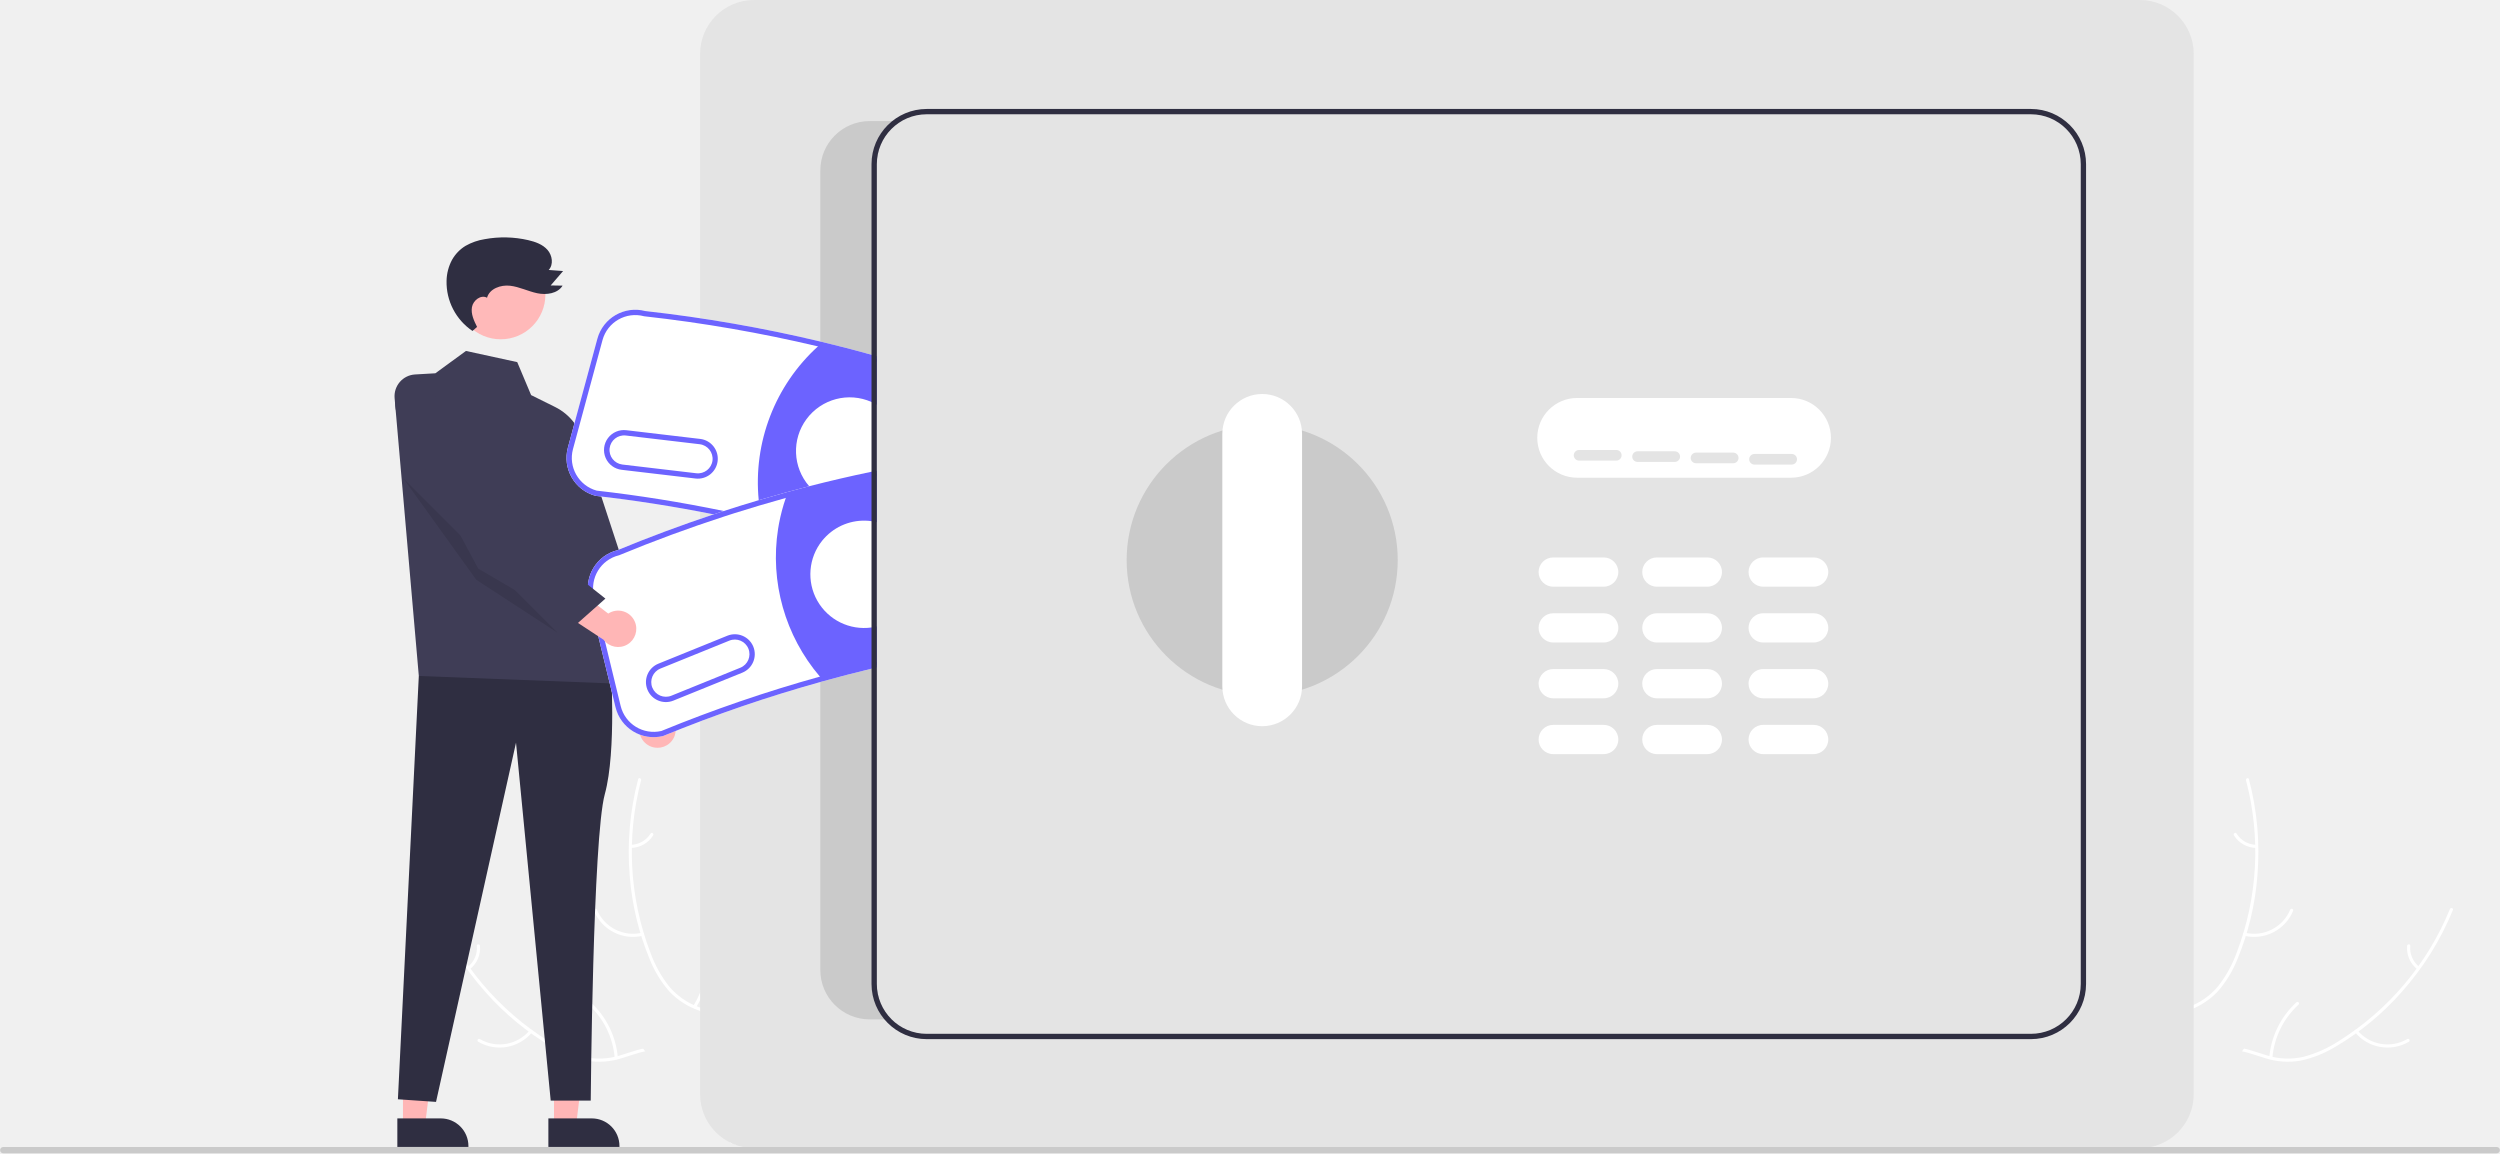
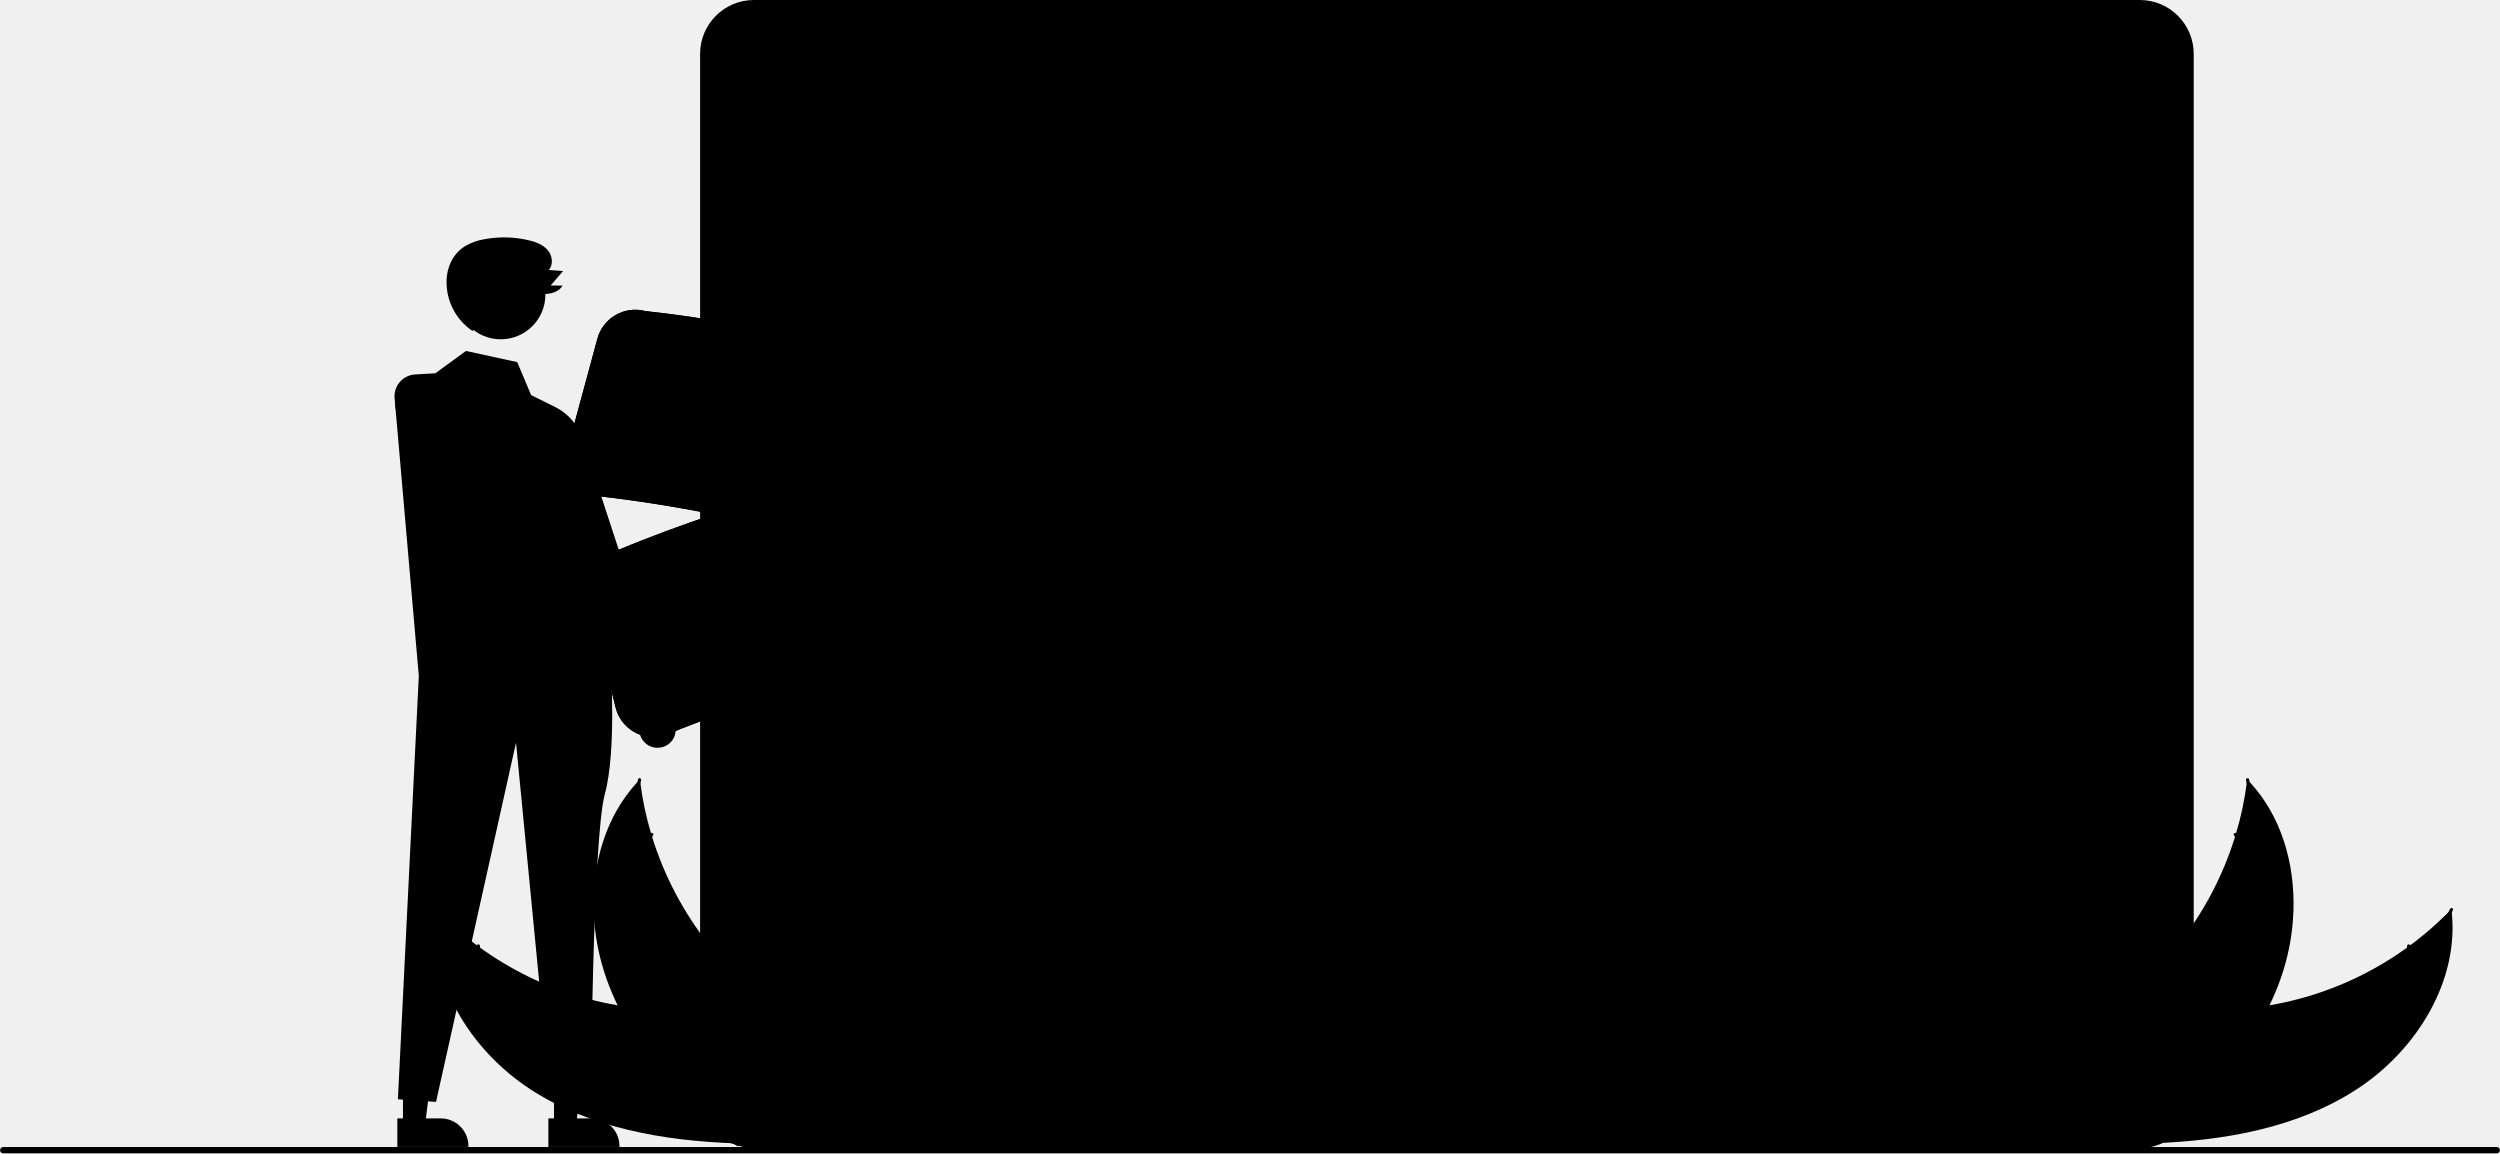
<svg xmlns="http://www.w3.org/2000/svg" width="940.675" height="433.962" viewBox="0 0 940.675 433.962" role="img" artist="Katerina Limpitsouni" source="https://undraw.co/">
-   <path d="M329.153,642.833c-22.523-14.678-38.899-41.062-35.548-67.736a123.863,123.863,0,0,0,76.435,37.278c11.219,1.123,23.814,1.203,31.781,9.181,4.957,4.964,7.064,12.219,7.172,19.234.108,7.015-1.577,13.919-3.252,20.732l.412,1.702C379.287,662.231,351.676,657.511,329.153,642.833Z" transform="translate(-129.6623 -233.0189)" fill="#f0f0f0" />
-   <path d="M294.169,575.092a105.87,105.87,0,0,0,42.013,49.777,45.591,45.591,0,0,0,13.057,5.792,26.149,26.149,0,0,0,13.752-.528c4.18-1.223,8.313-2.957,12.718-3.142a16.011,16.011,0,0,1,12.09,5.027c3.962,3.993,6.252,9.171,8.316,14.312,2.292,5.709,4.582,11.675,9.25,15.903.566.512-.262,1.36-.827.848-8.121-7.357-9.015-19.159-15.398-27.694-2.979-3.982-7.175-7.091-12.306-7.223-4.487-.115-8.751,1.67-12.972,2.945a27.903,27.903,0,0,1-13.427,1.017,42.148,42.148,0,0,1-13.232-5.269,102.713,102.713,0,0,1-24.765-20.427A107.747,107.747,0,0,1,293.027,575.407c-.288-.704.857-1.014,1.142-.315Z" transform="translate(-129.6623 -233.0189)" fill="#fff" />
-   <path d="M329.878,621.438a15.884,15.884,0,0,1-20.255,3.572c-.657-.387-.085-1.426.572-1.038a14.708,14.708,0,0,0,18.835-3.361c.484-.589,1.329.241.848.827Z" transform="translate(-129.6623 -233.0189)" fill="#fff" />
-   <path d="M360.954,631.032a30.615,30.615,0,0,0-9.853-20.018c-.564-.514.264-1.362.827-.848a31.844,31.844,0,0,1,10.211,20.851c.062.761-1.123.772-1.185.015Z" transform="translate(-129.6623 -233.0189)" fill="#fff" />
-   <path d="M305.737,596.777a8.991,8.991,0,0,0,3.347-7.848c-.072-.76,1.113-.77,1.185-.015a10.075,10.075,0,0,1-3.683,8.69.612.612,0,0,1-.838.011.595.595,0,0,1-.011-.838Z" transform="translate(-129.6623 -233.0189)" fill="#fff" />
-   <path d="M370.433,526.285c.058.473.117.947.184,1.425a118.406,118.406,0,0,0,3.986,18.789c.134.477.278.959.425,1.432a124.827,124.827,0,0,0,21.468,40.635,121.223,121.223,0,0,0,12.53,13.5c6.233,5.766,13.45,11.523,17.3,18.798a20.798,20.798,0,0,1,1.087,2.333l-19.216,39.393c-.089.068-.168.14-.257.208l-.695,1.608c-.248-.199-.501-.411-.748-.61-.144-.115-.284-.239-.428-.353-.095-.079-.189-.159-.279-.225-.032-.026-.063-.053-.086-.075-.09-.066-.167-.137-.248-.199q-2.124-1.77-4.23-3.576c-.009-.004-.009-.004-.014-.018-10.676-9.203-20.678-19.377-28.817-30.746-.245-.342-.499-.688-.735-1.048a115.673,115.673,0,0,1-9.609-16.248,102.262,102.262,0,0,1-4.016-9.536,85.037,85.037,0,0,1-4.997-26.114c-.568-17.768,4.553-35.519,16.475-48.396C369.818,526.931,370.119,526.61,370.433,526.285Z" transform="translate(-129.6623 -233.0189)" fill="#f0f0f0" />
-   <path d="M370.89,526.618a105.87,105.87,0,0,0,3.576,65.039,45.591,45.591,0,0,0,6.938,12.486,26.149,26.149,0,0,0,11.298,7.858c4.073,1.54,8.418,2.644,12.046,5.148a16.011,16.011,0,0,1,6.627,11.293c.759,5.573-.529,11.087-1.977,16.435-1.607,5.938-3.371,12.08-2.189,18.267.143.75-1.028.928-1.171.179-2.055-10.763,4.337-20.725,4.379-31.383.019-4.973-1.46-9.982-5.477-13.176-3.513-2.793-7.993-3.935-12.13-5.459a27.903,27.903,0,0,1-11.333-7.272A42.148,42.148,0,0,1,374.083,593.86a102.712,102.712,0,0,1-7.475-31.22,107.747,107.747,0,0,1,3.18-36.459c.194-.735,1.295-.294,1.102.436Z" transform="translate(-129.6623 -233.0189)" fill="#fff" />
-   <path d="M371.497,585.122a15.884,15.884,0,0,1-18.323-9.343c-.291-.705.79-1.19,1.082-.484a14.708,14.708,0,0,0,17.062,8.656c.741-.179.916.993.179,1.171Z" transform="translate(-129.6623 -233.0189)" fill="#fff" />
-   <path d="M390.534,611.492a30.615,30.615,0,0,0,4.185-21.915c-.14-.75,1.031-.928,1.171-.179a31.844,31.844,0,0,1-4.401,22.796c-.409.645-1.361-.059-.955-.701Z" transform="translate(-129.6623 -233.0189)" fill="#fff" />
-   <path d="M367.07,550.896a8.991,8.991,0,0,0,7.397-4.251c.4-.65,1.353.055.955.701a10.075,10.075,0,0,1-8.173,4.721.612.612,0,0,1-.675-.496.595.595,0,0,1,.496-.675Z" transform="translate(-129.6623 -233.0189)" fill="#fff" />
-   <path d="M1016.501,642.833c22.523-14.678,38.899-41.062,35.548-67.736a123.863,123.863,0,0,1-76.435,37.278c-11.219,1.123-23.814,1.203-31.781,9.181-4.957,4.964-7.064,12.219-7.172,19.234-.108,7.015,1.577,13.919,3.252,20.732l-.412,1.702C966.366,662.231,993.978,657.511,1016.501,642.833Z" transform="translate(-129.6623 -233.0189)" fill="#f0f0f0" />
-   <path d="M1051.484,575.092a105.87,105.87,0,0,1-42.013,49.777,45.591,45.591,0,0,1-13.057,5.792,26.149,26.149,0,0,1-13.752-.528c-4.18-1.223-8.313-2.957-12.718-3.142a16.011,16.011,0,0,0-12.09,5.027c-3.962,3.993-6.252,9.171-8.316,14.312-2.292,5.709-4.582,11.675-9.25,15.903-.566.512.262,1.36.827.848,8.121-7.357,9.015-19.159,15.398-27.694,2.979-3.982,7.175-7.091,12.306-7.223,4.487-.115,8.751,1.67,12.972,2.945a27.902,27.902,0,0,0,13.427,1.017,42.148,42.148,0,0,0,13.232-5.269,102.713,102.713,0,0,0,24.765-20.427,107.747,107.747,0,0,0,19.411-31.025c.288-.704-.857-1.014-1.142-.315Z" transform="translate(-129.6623 -233.0189)" fill="#fff" />
-   <path d="M1015.776,621.438a15.884,15.884,0,0,0,20.255,3.572c.657-.387.085-1.426-.572-1.038a14.708,14.708,0,0,1-18.835-3.361c-.484-.589-1.329.241-.848.827Z" transform="translate(-129.6623 -233.0189)" fill="#fff" />
-   <path d="M984.699,631.032a30.615,30.615,0,0,1,9.853-20.018c.564-.514-.264-1.362-.827-.848a31.844,31.844,0,0,0-10.211,20.851c-.062.761,1.123.772,1.185.015Z" transform="translate(-129.6623 -233.0189)" fill="#fff" />
-   <path d="M1039.917,596.777a8.991,8.991,0,0,1-3.347-7.848c.072-.76-1.113-.77-1.185-.015a10.075,10.075,0,0,0,3.683,8.69.612.612,0,0,0,.838.011.595.595,0,0,0,.011-.838Z" transform="translate(-129.6623 -233.0189)" fill="#fff" />
-   <path d="M975.221,526.285c-.058.473-.117.947-.184,1.425a118.407,118.407,0,0,1-3.986,18.789c-.134.477-.278.959-.425,1.432a124.827,124.827,0,0,1-21.468,40.635,121.225,121.225,0,0,1-12.53,13.5c-6.233,5.766-13.45,11.523-17.3,18.798a20.796,20.796,0,0,0-1.087,2.333L937.456,662.59c.089.068.168.14.257.208l.695,1.608c.248-.199.501-.411.748-.61.144-.115.284-.239.428-.353.095-.079.189-.159.28-.225.032-.026.063-.053.086-.075.09-.066.167-.137.248-.199q2.124-1.77,4.23-3.576c.009-.004.009-.004.014-.018,10.676-9.203,20.678-19.377,28.817-30.746.245-.342.499-.688.735-1.048a115.673,115.673,0,0,0,9.609-16.248,102.26,102.26,0,0,0,4.016-9.536,85.036,85.036,0,0,0,4.997-26.114c.568-17.768-4.553-35.519-16.475-48.396C975.836,526.931,975.535,526.61,975.221,526.285Z" transform="translate(-129.6623 -233.0189)" fill="#f0f0f0" />
-   <path d="M974.764,526.618a105.87,105.87,0,0,1-3.576,65.039,45.591,45.591,0,0,1-6.938,12.486,26.149,26.149,0,0,1-11.298,7.858c-4.073,1.54-8.418,2.644-12.046,5.148a16.011,16.011,0,0,0-6.627,11.293c-.759,5.573.529,11.087,1.977,16.435,1.607,5.938,3.371,12.08,2.189,18.267-.143.75,1.028.928,1.171.179,2.055-10.763-4.337-20.725-4.379-31.383-.019-4.973,1.46-9.982,5.477-13.176,3.513-2.793,7.993-3.935,12.13-5.459a27.902,27.902,0,0,0,11.333-7.272A42.148,42.148,0,0,0,971.571,593.86a102.712,102.712,0,0,0,7.475-31.22,107.747,107.747,0,0,0-3.18-36.459c-.194-.735-1.295-.294-1.102.436Z" transform="translate(-129.6623 -233.0189)" fill="#fff" />
-   <path d="M974.157,585.122A15.884,15.884,0,0,0,992.48,575.779c.291-.705-.79-1.19-1.082-.484a14.708,14.708,0,0,1-17.062,8.656c-.741-.179-.916.993-.179,1.171Z" transform="translate(-129.6623 -233.0189)" fill="#fff" />
-   <path d="M955.12,611.492a30.615,30.615,0,0,1-4.185-21.915c.14-.75-1.031-.928-1.171-.179a31.844,31.844,0,0,0,4.401,22.796c.409.645,1.361-.059.955-.701Z" transform="translate(-129.6623 -233.0189)" fill="#fff" />
-   <path d="M978.584,550.896a8.991,8.991,0,0,1-7.397-4.251c-.4-.65-1.353.055-.955.701a10.075,10.075,0,0,0,8.173,4.721.612.612,0,0,0,.675-.496.595.595,0,0,0-.496-.675Z" transform="translate(-129.6623 -233.0189)" fill="#fff" />
-   <path d="M373.514,513.394a6.803,6.803,0,0,1-1.614-10.306l-11.981-20.999,12.537.81,9.455,19.817A6.84,6.84,0,0,1,373.514,513.394Z" transform="translate(-129.6623 -233.0189)" fill="#ffb6b6" />
-   <polygon points="151.623 423.528 159.918 423.528 163.864 391.535 151.622 391.536 151.623 423.528" fill="#ffb6b6" />
-   <path d="M279.17,653.839l16.335-.001h.001A10.41,10.41,0,0,1,305.915,664.248v.338l-26.745.001Z" transform="translate(-129.6623 -233.0189)" fill="#2f2e41" />
-   <polygon points="208.454 423.528 216.748 423.528 220.694 391.535 208.452 391.536 208.454 423.528" fill="#ffb6b6" />
-   <path d="M336,653.839l16.335-.001h.001a10.41,10.41,0,0,1,10.41,10.41v.338l-26.745.001Z" transform="translate(-129.6623 -233.0189)" fill="#2f2e41" />
-   <path d="M359.444,482.991s2.281,32.489-2.212,48.851-5.296,115.312-5.296,115.312H336.876l-13.054-134.691L293.727,647.629l-14.346-.986,7.867-159.275Z" transform="translate(-129.6623 -233.0189)" fill="#2f2e41" />
-   <path d="M293.473,373.473l11.514-8.402,19.293,4.201,5.223,12.409,8.999,4.462a20.399,20.399,0,0,1,11.127,15.352l12.856,88.78-75.236-2.908-9.108-104.556a8.197,8.197,0,0,1,7.69-8.894Z" transform="translate(-129.6623 -233.0189)" fill="#3f3d56" />
-   <polygon points="213.6 160.059 220.549 169.426 250.815 261.738 236.628 267.418 213.911 224.403 213.6 160.059" fill="#3f3d56" />
-   <circle cx="188.411" cy="110.861" r="16.804" fill="#ffb9b9" />
+   <path d="M329.153,642.833c-22.523-14.678-38.899-41.062-35.548-67.736a123.863,123.863,0,0,0,76.435,37.278c11.219,1.123,23.814,1.203,31.781,9.181,4.957,4.964,7.064,12.219,7.172,19.234.108,7.015-1.577,13.919-3.252,20.732l.412,1.702C379.287,662.231,351.676,657.511,329.153,642.833Z" transform="translate(-129.6623 -233.0189)" fill="currentColor" />
+   <path d="M294.169,575.092a105.87,105.87,0,0,0,42.013,49.777,45.591,45.591,0,0,0,13.057,5.792,26.149,26.149,0,0,0,13.752-.528c4.18-1.223,8.313-2.957,12.718-3.142a16.011,16.011,0,0,1,12.09,5.027c3.962,3.993,6.252,9.171,8.316,14.312,2.292,5.709,4.582,11.675,9.25,15.903.566.512-.262,1.36-.827.848-8.121-7.357-9.015-19.159-15.398-27.694-2.979-3.982-7.175-7.091-12.306-7.223-4.487-.115-8.751,1.67-12.972,2.945a27.903,27.903,0,0,1-13.427,1.017,42.148,42.148,0,0,1-13.232-5.269,102.713,102.713,0,0,1-24.765-20.427A107.747,107.747,0,0,1,293.027,575.407c-.288-.704.857-1.014,1.142-.315Z" transform="translate(-129.6623 -233.0189)" fill="currentColor" />
+   <path d="M329.878,621.438a15.884,15.884,0,0,1-20.255,3.572c-.657-.387-.085-1.426.572-1.038a14.708,14.708,0,0,0,18.835-3.361c.484-.589,1.329.241.848.827Z" transform="translate(-129.6623 -233.0189)" fill="currentColor" />
+   <path d="M360.954,631.032a30.615,30.615,0,0,0-9.853-20.018c-.564-.514.264-1.362.827-.848a31.844,31.844,0,0,1,10.211,20.851c.062.761-1.123.772-1.185.015Z" transform="translate(-129.6623 -233.0189)" fill="currentColor" />
+   <path d="M305.737,596.777a8.991,8.991,0,0,0,3.347-7.848c-.072-.76,1.113-.77,1.185-.015a10.075,10.075,0,0,1-3.683,8.69.612.612,0,0,1-.838.011.595.595,0,0,1-.011-.838Z" transform="translate(-129.6623 -233.0189)" fill="currentColor" />
+   <path d="M370.433,526.285c.058.473.117.947.184,1.425a118.406,118.406,0,0,0,3.986,18.789c.134.477.278.959.425,1.432a124.827,124.827,0,0,0,21.468,40.635,121.223,121.223,0,0,0,12.53,13.5c6.233,5.766,13.45,11.523,17.3,18.798a20.798,20.798,0,0,1,1.087,2.333l-19.216,39.393c-.089.068-.168.14-.257.208l-.695,1.608c-.248-.199-.501-.411-.748-.61-.144-.115-.284-.239-.428-.353-.095-.079-.189-.159-.279-.225-.032-.026-.063-.053-.086-.075-.09-.066-.167-.137-.248-.199q-2.124-1.77-4.23-3.576c-.009-.004-.009-.004-.014-.018-10.676-9.203-20.678-19.377-28.817-30.746-.245-.342-.499-.688-.735-1.048a115.673,115.673,0,0,1-9.609-16.248,102.262,102.262,0,0,1-4.016-9.536,85.037,85.037,0,0,1-4.997-26.114c-.568-17.768,4.553-35.519,16.475-48.396C369.818,526.931,370.119,526.61,370.433,526.285Z" transform="translate(-129.6623 -233.0189)" fill="currentColor" />
+   <path d="M370.89,526.618a105.87,105.87,0,0,0,3.576,65.039,45.591,45.591,0,0,0,6.938,12.486,26.149,26.149,0,0,0,11.298,7.858c4.073,1.54,8.418,2.644,12.046,5.148a16.011,16.011,0,0,1,6.627,11.293c.759,5.573-.529,11.087-1.977,16.435-1.607,5.938-3.371,12.08-2.189,18.267.143.75-1.028.928-1.171.179-2.055-10.763,4.337-20.725,4.379-31.383.019-4.973-1.46-9.982-5.477-13.176-3.513-2.793-7.993-3.935-12.13-5.459a27.903,27.903,0,0,1-11.333-7.272A42.148,42.148,0,0,1,374.083,593.86a102.712,102.712,0,0,1-7.475-31.22,107.747,107.747,0,0,1,3.18-36.459c.194-.735,1.295-.294,1.102.436Z" transform="translate(-129.6623 -233.0189)" fill="currentColor" />
+   <path d="M371.497,585.122a15.884,15.884,0,0,1-18.323-9.343c-.291-.705.79-1.19,1.082-.484a14.708,14.708,0,0,0,17.062,8.656c.741-.179.916.993.179,1.171Z" transform="translate(-129.6623 -233.0189)" fill="currentColor" />
+   <path d="M390.534,611.492a30.615,30.615,0,0,0,4.185-21.915c-.14-.75,1.031-.928,1.171-.179a31.844,31.844,0,0,1-4.401,22.796c-.409.645-1.361-.059-.955-.701Z" transform="translate(-129.6623 -233.0189)" fill="currentColor" />
+   <path d="M367.07,550.896a8.991,8.991,0,0,0,7.397-4.251c.4-.65,1.353.055.955.701a10.075,10.075,0,0,1-8.173,4.721.612.612,0,0,1-.675-.496.595.595,0,0,1,.496-.675Z" transform="translate(-129.6623 -233.0189)" fill="currentColor" />
+   <path d="M1016.501,642.833c22.523-14.678,38.899-41.062,35.548-67.736a123.863,123.863,0,0,1-76.435,37.278c-11.219,1.123-23.814,1.203-31.781,9.181-4.957,4.964-7.064,12.219-7.172,19.234-.108,7.015,1.577,13.919,3.252,20.732l-.412,1.702C966.366,662.231,993.978,657.511,1016.501,642.833Z" transform="translate(-129.6623 -233.0189)" fill="currentColor" />
+   <path d="M1051.484,575.092a105.87,105.87,0,0,1-42.013,49.777,45.591,45.591,0,0,1-13.057,5.792,26.149,26.149,0,0,1-13.752-.528c-4.18-1.223-8.313-2.957-12.718-3.142a16.011,16.011,0,0,0-12.09,5.027c-3.962,3.993-6.252,9.171-8.316,14.312-2.292,5.709-4.582,11.675-9.25,15.903-.566.512.262,1.36.827.848,8.121-7.357,9.015-19.159,15.398-27.694,2.979-3.982,7.175-7.091,12.306-7.223,4.487-.115,8.751,1.67,12.972,2.945a27.902,27.902,0,0,0,13.427,1.017,42.148,42.148,0,0,0,13.232-5.269,102.713,102.713,0,0,0,24.765-20.427,107.747,107.747,0,0,0,19.411-31.025c.288-.704-.857-1.014-1.142-.315Z" transform="translate(-129.6623 -233.0189)" fill="currentColor" />
+   <path d="M1015.776,621.438a15.884,15.884,0,0,0,20.255,3.572c.657-.387.085-1.426-.572-1.038a14.708,14.708,0,0,1-18.835-3.361c-.484-.589-1.329.241-.848.827Z" transform="translate(-129.6623 -233.0189)" fill="currentColor" />
+   <path d="M984.699,631.032a30.615,30.615,0,0,1,9.853-20.018c.564-.514-.264-1.362-.827-.848a31.844,31.844,0,0,0-10.211,20.851c-.062.761,1.123.772,1.185.015Z" transform="translate(-129.6623 -233.0189)" fill="currentColor" />
+   <path d="M1039.917,596.777a8.991,8.991,0,0,1-3.347-7.848c.072-.76-1.113-.77-1.185-.015a10.075,10.075,0,0,0,3.683,8.69.612.612,0,0,0,.838.011.595.595,0,0,0,.011-.838Z" transform="translate(-129.6623 -233.0189)" fill="currentColor" />
+   <path d="M975.221,526.285c-.058.473-.117.947-.184,1.425a118.407,118.407,0,0,1-3.986,18.789c-.134.477-.278.959-.425,1.432a124.827,124.827,0,0,1-21.468,40.635,121.225,121.225,0,0,1-12.53,13.5c-6.233,5.766-13.45,11.523-17.3,18.798a20.796,20.796,0,0,0-1.087,2.333L937.456,662.59c.089.068.168.14.257.208l.695,1.608c.248-.199.501-.411.748-.61.144-.115.284-.239.428-.353.095-.079.189-.159.28-.225.032-.026.063-.053.086-.075.09-.066.167-.137.248-.199q2.124-1.77,4.23-3.576c.009-.004.009-.004.014-.018,10.676-9.203,20.678-19.377,28.817-30.746.245-.342.499-.688.735-1.048a115.673,115.673,0,0,0,9.609-16.248,102.26,102.26,0,0,0,4.016-9.536,85.036,85.036,0,0,0,4.997-26.114c.568-17.768-4.553-35.519-16.475-48.396C975.836,526.931,975.535,526.61,975.221,526.285Z" transform="translate(-129.6623 -233.0189)" fill="currentColor" />
+   <path d="M974.764,526.618a105.87,105.87,0,0,1-3.576,65.039,45.591,45.591,0,0,1-6.938,12.486,26.149,26.149,0,0,1-11.298,7.858c-4.073,1.54-8.418,2.644-12.046,5.148a16.011,16.011,0,0,0-6.627,11.293c-.759,5.573.529,11.087,1.977,16.435,1.607,5.938,3.371,12.08,2.189,18.267-.143.75,1.028.928,1.171.179,2.055-10.763-4.337-20.725-4.379-31.383-.019-4.973,1.46-9.982,5.477-13.176,3.513-2.793,7.993-3.935,12.13-5.459a27.902,27.902,0,0,0,11.333-7.272A42.148,42.148,0,0,0,971.571,593.86a102.712,102.712,0,0,0,7.475-31.22,107.747,107.747,0,0,0-3.18-36.459c-.194-.735-1.295-.294-1.102.436Z" transform="translate(-129.6623 -233.0189)" fill="currentColor" />
+   <path d="M974.157,585.122A15.884,15.884,0,0,0,992.48,575.779c.291-.705-.79-1.19-1.082-.484a14.708,14.708,0,0,1-17.062,8.656c-.741-.179-.916.993-.179,1.171Z" transform="translate(-129.6623 -233.0189)" fill="currentColor" />
+   <path d="M955.12,611.492a30.615,30.615,0,0,1-4.185-21.915c.14-.75-1.031-.928-1.171-.179a31.844,31.844,0,0,0,4.401,22.796c.409.645,1.361-.059.955-.701Z" transform="translate(-129.6623 -233.0189)" fill="currentColor" />
+   <path d="M978.584,550.896a8.991,8.991,0,0,1-7.397-4.251c-.4-.65-1.353.055-.955.701a10.075,10.075,0,0,0,8.173,4.721.612.612,0,0,0,.675-.496.595.595,0,0,0-.496-.675Z" transform="translate(-129.6623 -233.0189)" fill="currentColor" />
+   <path d="M373.514,513.394a6.803,6.803,0,0,1-1.614-10.306l-11.981-20.999,12.537.81,9.455,19.817A6.84,6.84,0,0,1,373.514,513.394Z" transform="translate(-129.6623 -233.0189)" fill="currentColor" />
+   <polygon points="151.623 423.528 159.918 423.528 163.864 391.535 151.622 391.536 151.623 423.528" fill="currentColor" />
+   <path d="M279.17,653.839l16.335-.001h.001A10.41,10.41,0,0,1,305.915,664.248v.338l-26.745.001Z" transform="translate(-129.6623 -233.0189)" fill="currentColor" />
+   <polygon points="208.454 423.528 216.748 423.528 220.694 391.535 208.452 391.536 208.454 423.528" fill="currentColor" />
+   <path d="M336,653.839l16.335-.001h.001a10.41,10.41,0,0,1,10.41,10.41v.338l-26.745.001Z" transform="translate(-129.6623 -233.0189)" fill="currentColor" />
+   <path d="M359.444,482.991s2.281,32.489-2.212,48.851-5.296,115.312-5.296,115.312H336.876l-13.054-134.691L293.727,647.629l-14.346-.986,7.867-159.275Z" transform="translate(-129.6623 -233.0189)" fill="currentColor" />
+   <path d="M293.473,373.473l11.514-8.402,19.293,4.201,5.223,12.409,8.999,4.462a20.399,20.399,0,0,1,11.127,15.352l12.856,88.78-75.236-2.908-9.108-104.556a8.197,8.197,0,0,1,7.69-8.894Z" transform="translate(-129.6623 -233.0189)" fill="currentColor" />
+   <polygon points="213.6 160.059 220.549 169.426 250.815 261.738 236.628 267.418 213.911 224.403 213.6 160.059" fill="currentColor" />
+   <circle cx="188.411" cy="110.861" r="16.804" fill="currentColor" />
  <polygon points="151.778 179.997 179.2 218.137 209.852 238.125 151.778 179.997" opacity="0.1" />
-   <path d="M309.168,356.028c-1.169-2.334-2.371-4.874-1.925-7.445s3.398-4.812,5.675-3.537c.945-3.415,5.128-4.91,8.649-4.515s6.764,2.093,10.231,2.822,7.678.151,9.553-2.856l-4.484-.078,4.669-5.416-5.413-.405c1.875-2.023,1.377-5.461-.438-7.538s-4.569-3.06-7.257-3.682a40.428,40.428,0,0,0-16.342-.376A21.245,21.245,0,0,0,304.826,325.528a14.445,14.445,0,0,0-5.076,5.264,17.377,17.377,0,0,0-2.062,7.919,22.145,22.145,0,0,0,9.757,18.837" transform="translate(-129.6623 -233.0189)" fill="#2f2e41" />
-   <path d="M934.835,665.019H413.347a20.279,20.279,0,0,1-20.256-20.256V253.275a20.279,20.279,0,0,1,20.256-20.256H934.835a20.279,20.279,0,0,1,20.256,20.256V644.763A20.279,20.279,0,0,1,934.835,665.019Z" transform="translate(-129.6623 -233.0189)" fill="#e4e4e4" />
-   <path d="M803.587,412.769H723.086a15,15,0,0,1,0-30h80.5a15,15,0,0,1,0,30Z" transform="translate(-129.6623 -233.0189)" fill="#fff" />
-   <path d="M733.087,453.769h-19a5.5,5.5,0,0,1,0-11h19a5.5,5.5,0,0,1,0,11Z" transform="translate(-129.6623 -233.0189)" fill="#fff" />
-   <path d="M812.087,453.769h-19a5.5,5.5,0,0,1,0-11h19a5.5,5.5,0,0,1,0,11Z" transform="translate(-129.6623 -233.0189)" fill="#fff" />
-   <path d="M772.087,453.769h-19a5.5,5.5,0,0,1,0-11h19a5.5,5.5,0,0,1,0,11Z" transform="translate(-129.6623 -233.0189)" fill="#fff" />
-   <path d="M733.087,474.769h-19a5.5,5.5,0,0,1,0-11h19a5.5,5.5,0,0,1,0,11Z" transform="translate(-129.6623 -233.0189)" fill="#fff" />
-   <path d="M812.087,474.769h-19a5.5,5.5,0,0,1,0-11h19a5.5,5.5,0,0,1,0,11Z" transform="translate(-129.6623 -233.0189)" fill="#fff" />
-   <path d="M772.087,474.769h-19a5.5,5.5,0,0,1,0-11h19a5.5,5.5,0,0,1,0,11Z" transform="translate(-129.6623 -233.0189)" fill="#fff" />
-   <path d="M733.087,495.769h-19a5.5,5.5,0,0,1,0-11h19a5.5,5.5,0,0,1,0,11Z" transform="translate(-129.6623 -233.0189)" fill="#fff" />
-   <path d="M812.087,495.769h-19a5.5,5.5,0,0,1,0-11h19a5.5,5.5,0,0,1,0,11Z" transform="translate(-129.6623 -233.0189)" fill="#fff" />
-   <path d="M772.087,495.769h-19a5.5,5.5,0,0,1,0-11h19a5.5,5.5,0,0,1,0,11Z" transform="translate(-129.6623 -233.0189)" fill="#fff" />
-   <path d="M733.087,516.769h-19a5.5,5.5,0,0,1,0-11h19a5.5,5.5,0,1,1,0,11Z" transform="translate(-129.6623 -233.0189)" fill="#fff" />
-   <path d="M812.087,516.769h-19a5.5,5.5,0,0,1,0-11h19a5.5,5.5,0,1,1,0,11Z" transform="translate(-129.6623 -233.0189)" fill="#fff" />
-   <path d="M772.087,516.769h-19a5.5,5.5,0,0,1,0-11h19a5.5,5.5,0,1,1,0,11Z" transform="translate(-129.6623 -233.0189)" fill="#fff" />
-   <circle cx="474.924" cy="210.75" r="51" fill="#cacaca" />
-   <path d="M604.587,506.269a15.017,15.017,0,0,1-15-15v-95a15,15,0,1,1,30,0v95A15.017,15.017,0,0,1,604.587,506.269Z" transform="translate(-129.6623 -233.0189)" fill="#fff" />
-   <path d="M737.823,406.328h-14a2,2,0,0,1,0-4h14a2,2,0,1,1,0,4Z" transform="translate(-129.6623 -233.0189)" fill="#e4e4e4" />
-   <path d="M759.823,406.828h-14a2,2,0,0,1,0-4h14a2,2,0,1,1,0,4Z" transform="translate(-129.6623 -233.0189)" fill="#e4e4e4" />
-   <path d="M781.823,407.328h-14a2,2,0,0,1,0-4h14a2,2,0,1,1,0,4Z" transform="translate(-129.6623 -233.0189)" fill="#e4e4e4" />
-   <path d="M803.823,407.828h-14a2,2,0,0,1,0-4h14a2,2,0,1,1,0,4Z" transform="translate(-129.6623 -233.0189)" fill="#e4e4e4" />
-   <path d="M459.587,603.268a18.693,18.693,0,0,0,5.56,13.31h-8.261a18.559,18.559,0,0,1-18.559-18.559V297.137a18.559,18.559,0,0,1,18.559-18.559h12.021a18.744,18.744,0,0,0-9.32,16.2Z" transform="translate(-129.6623 -233.0189)" fill="#cacaca" />
-   <path d="M1069.147,666.981H130.853a1.191,1.191,0,0,1,0-2.381h938.294a1.191,1.191,0,0,1,0,2.381Z" transform="translate(-129.6623 -233.0189)" fill="#cacaca" />
-   <path d="M457.587,366.498q-9.48-2.655-19.03-4.92a543.559,543.559,0,0,0-66.09-11.52,14.785,14.785,0,0,0-18.03,10.41l-11.11,41a14.777,14.777,0,0,0,10.39,18.11l.15.03c14.7,1.67,29.54,3.99,44.3,6.95,1.32.26,2.63.53,3.95.81q7.095,1.47,14.15,3.14c2.06.48,4.11.98,6.17,1.49q8.31,2.07,16.63,4.41,9.255,2.61,18.52,5.57c.67.2,1.34.41,2,.63v-75.54C458.927,366.868,458.257,366.678,457.587,366.498Z" transform="translate(-129.6623 -233.0189)" fill="#fff" />
-   <path d="M457.587,366.498q-9.48-2.655-19.03-4.92a543.559,543.559,0,0,0-66.09-11.52,14.785,14.785,0,0,0-18.03,10.41l-11.11,41a14.777,14.777,0,0,0,10.39,18.11l.15.03c14.7,1.67,29.54,3.99,44.3,6.95,1.32.26,2.63.53,3.95.81q7.095,1.47,14.15,3.14c2.06.48,4.11.98,6.17,1.49q8.31,2.07,16.63,4.41,9.255,2.61,18.52,5.57c.67.2,1.34.41,2,.63v-2.11c-.67-.21-1.34-.42-2-.63q-8.52-2.715-17.02-5.11-3.18-.915-6.36-1.77-5.73-1.545-11.43-2.96-3.03-.765-6.05-1.47c-.15-.04-.31-.07-.46-.11q-5.145-1.215-10.31-2.32c-1.32-.28-2.64-.56-3.96-.83-15.92-3.3-31.96-5.87-47.83-7.67a12.777,12.777,0,0,1-8.91-15.63l11.11-41.01a12.767,12.767,0,0,1,15.65-8.97l.15.02a541.782,541.782,0,0,1,65.26,11.32c.22.06.44.11.66.16q9.781,2.34,19.5,5.06c.66.18,1.33.37,2,.57v-2.08C458.927,366.868,458.257,366.678,457.587,366.498Z" transform="translate(-129.6623 -233.0189)" fill="#6c63ff" />
-   <path d="M459.587,368.108v73.44c-.67-.22-1.33-.43-2-.64q-8.865-2.835-17.79-5.34-8.566-2.43-17.19-4.57c-2.04-.5-4.07-.99-6.11-1.47-.08-.36-.16-.72-.23-1.08-.37-1.72-.66-3.46-.88-5.21-.1-.67-.17-1.34-.24-2.02a69.067,69.067,0,0,1,22.28-57.86c.29-.28.59-.55.89-.81q9.69,2.31,19.27,5C458.257,367.718,458.927,367.908,459.587,368.108Z" transform="translate(-129.6623 -233.0189)" fill="#6c63ff" />
-   <path d="M393.177,398.178l-27.81-3.28a7.502,7.502,0,1,0-1.76,14.9l27.81,3.28a7.502,7.502,0,0,0,1.76-14.9Zm4.58,8.1a5.506,5.506,0,0,1-6.11,4.81l-27.81-3.28a5.498,5.498,0,0,1,1.29-10.92l27.81,3.28A5.52,5.52,0,0,1,397.757,406.278Z" transform="translate(-129.6623 -233.0189)" fill="#6c63ff" />
-   <path d="M459.587,385.308v34.83a16.298,16.298,0,0,1-2,1.02,20.168,20.168,0,0,1-21.84-3.54c-.28-.25-.56-.52-.83-.8-.27-.27-.53-.56-.78-.85a20.186,20.186,0,0,1,23.45-31.69A20.895,20.895,0,0,1,459.587,385.308Z" transform="translate(-129.6623 -233.0189)" fill="#fff" />
-   <path d="M457.587,410.518q-11.804,2.46-23.45,5.45-4.35,1.11-8.67,2.3-5.16,1.425-10.32,2.95-6.584,1.95-13.15,4.08c-1.27.42-2.55.84-3.83,1.26-12.17,4.06-24.26,8.56-36.15,13.47a14.787,14.787,0,0,0-10.79,17.81l10.03,41.28a14.779,14.779,0,0,0,17.83,10.86l.14-.05a533.852,533.852,0,0,1,59.93-20.52q9.12-2.535,18.43-4.78c.67-.16,1.33-.32,2-.47v-74.05C458.917,410.228,458.257,410.368,457.587,410.518Z" transform="translate(-129.6623 -233.0189)" fill="#fff" />
-   <path d="M457.587,410.518q-11.804,2.46-23.45,5.45-4.35,1.11-8.67,2.3-5.16,1.425-10.32,2.95-6.584,1.95-13.15,4.08c-1.27.42-2.55.84-3.83,1.26-12.17,4.06-24.26,8.56-36.15,13.47a14.787,14.787,0,0,0-10.79,17.81l10.03,41.28a14.779,14.779,0,0,0,17.83,10.86l.14-.05a533.852,533.852,0,0,1,59.93-20.52q9.12-2.535,18.43-4.78c.67-.16,1.33-.32,2-.47v-2.06c-.67.16-1.33.32-2,.48-.5.12-1.01.24-1.51.36q-8.82,2.145-17.45,4.54c-.15.04-.31.09-.46.13a533.386,533.386,0,0,0-59.63,20.45,12.788,12.788,0,0,1-15.34-9.41l-10.02-41.28a12.772,12.772,0,0,1,9.38-15.41l.15-.05c12.95-5.36,26.13-10.22,39.41-14.54,1.28-.42,2.56-.83,3.84-1.24q4.71-1.485,9.43-2.89,4.98-1.485,9.95-2.86.33-.09.66-.18,4.86-1.335,9.75-2.58,10.845-2.76,21.84-5.07c.66-.14,1.33-.28,2-.41v-2.03C458.917,410.228,458.257,410.368,457.587,410.518Z" transform="translate(-129.6623 -233.0189)" fill="#6c63ff" />
-   <path d="M459.587,411.118v72.01c-.66.15-1.33.3-2,.46q-9.39,2.28-18.7,4.86-.375-.42-.72-.84a69.12,69.12,0,0,1-15.73-55.61c.05-.33.11-.67.17-1,.05-.32.11-.65.17-.97a68.508,68.508,0,0,1,2.56-9.65c.13-.38.26-.76.4-1.14q4.575-1.26,9.18-2.42,11.265-2.91,22.67-5.29C458.247,411.378,458.917,411.248,459.587,411.118Z" transform="translate(-129.6623 -233.0189)" fill="#6c63ff" />
-   <path d="M413.117,476.348a7.509,7.509,0,0,0-9.77-4.13l-25.95,10.52a7.5,7.5,0,0,0,5.64,13.9l25.95-10.52A7.517,7.517,0,0,0,413.117,476.348Zm-4.88,7.91-25.95,10.53a5.504,5.504,0,0,1-4.14-10.2l25.95-10.52a5.499,5.499,0,1,1,4.14,10.19Z" transform="translate(-129.6623 -233.0189)" fill="#6c63ff" />
-   <path d="M459.587,429.508v39.21a19.611,19.611,0,0,1-2,.4,20.205,20.205,0,0,1-18.52-32.71c.23-.29.47-.57.73-.84.24-.28.5-.55.77-.81a20.197,20.197,0,0,1,17.02-5.64A17.2,17.2,0,0,1,459.587,429.508Z" transform="translate(-129.6623 -233.0189)" fill="#fff" />
-   <path d="M457.587,361.288v99.81c.67-.22,1.34-.43,2-.63v-98.27C458.917,361.888,458.257,361.588,457.587,361.288Zm0,0v99.81c.67-.22,1.34-.43,2-.63v-98.27C458.917,361.888,458.257,361.588,457.587,361.288Zm0,0v99.81c.67-.22,1.34-.43,2-.63v-98.27C458.917,361.888,458.257,361.588,457.587,361.288Zm0,7.29v115.01c.67-.16,1.34-.31,2-.46v-113.98C458.917,368.948,458.247,368.758,457.587,368.578Zm0,0v115.01c.67-.16,1.34-.31,2-.46v-113.98C458.917,368.948,458.247,368.758,457.587,368.578Zm0,0v115.01c.67-.16,1.34-.31,2-.46v-113.98C458.917,368.948,458.247,368.758,457.587,368.578Zm0,0v115.01c.67-.16,1.34-.31,2-.46v-113.98C458.917,368.948,458.247,368.758,457.587,368.578Zm0,0v116.05c.67-.16,1.33-.32,2-.47v-115.01C458.917,368.948,458.247,368.758,457.587,368.578Zm436.25-94.56H478.347a20.795,20.795,0,0,0-20.76,20.76v308.49a20.785,20.785,0,0,0,20.76,20.75H893.837a20.775,20.775,0,0,0,20.75-20.75v-308.49A20.777,20.777,0,0,0,893.837,274.018Zm18.75,329.25a18.769,18.769,0,0,1-18.75,18.75H478.347a18.778,18.778,0,0,1-18.76-18.75v-308.49a18.788,18.788,0,0,1,18.76-18.76H893.837a18.772,18.772,0,0,1,18.75,18.76Zm-455-234.69v114c.67-.16,1.33-.32,2-.48v-112.95C458.917,368.948,458.247,368.758,457.587,368.578Zm0,0v115.01c.67-.16,1.34-.31,2-.46v-113.98C458.917,368.948,458.247,368.758,457.587,368.578Zm0,0v115.01c.67-.16,1.34-.31,2-.46v-113.98C458.917,368.948,458.247,368.758,457.587,368.578Zm0,0v115.01c.67-.16,1.34-.31,2-.46v-113.98C458.917,368.948,458.247,368.758,457.587,368.578Zm0-7.29v99.81c.67-.22,1.34-.43,2-.63v-98.27C458.917,361.888,458.257,361.588,457.587,361.288Zm0,0v99.81c.67-.22,1.34-.43,2-.63v-98.27C458.917,361.888,458.257,361.588,457.587,361.288Z" transform="translate(-129.6623 -233.0189)" fill="#2f2e41" />
-   <path d="M368.513,466.893a6.803,6.803,0,0,0-9.99-3.003l-19.171-14.73L338.446,461.69l18.344,12.067a6.84,6.84,0,0,0,11.723-6.864Z" transform="translate(-129.6623 -233.0189)" fill="#ffb6b6" />
-   <path d="M291.262,377.995l-6.308-2.981s-10.163,2.859-5.225,16.297l29.879,55.664,36.479,21.357,11.372-10.077-36.505-28.884Z" transform="translate(-129.6623 -233.0189)" fill="#3f3d56" />
+   <path d="M309.168,356.028c-1.169-2.334-2.371-4.874-1.925-7.445s3.398-4.812,5.675-3.537c.945-3.415,5.128-4.91,8.649-4.515s6.764,2.093,10.231,2.822,7.678.151,9.553-2.856l-4.484-.078,4.669-5.416-5.413-.405c1.875-2.023,1.377-5.461-.438-7.538s-4.569-3.06-7.257-3.682a40.428,40.428,0,0,0-16.342-.376A21.245,21.245,0,0,0,304.826,325.528a14.445,14.445,0,0,0-5.076,5.264,17.377,17.377,0,0,0-2.062,7.919,22.145,22.145,0,0,0,9.757,18.837" transform="translate(-129.6623 -233.0189)" fill="currentColor" />
+   <path d="M934.835,665.019H413.347a20.279,20.279,0,0,1-20.256-20.256V253.275a20.279,20.279,0,0,1,20.256-20.256H934.835a20.279,20.279,0,0,1,20.256,20.256V644.763A20.279,20.279,0,0,1,934.835,665.019Z" transform="translate(-129.6623 -233.0189)" fill="currentColor" />
+   <path d="M803.587,412.769H723.086a15,15,0,0,1,0-30h80.5a15,15,0,0,1,0,30Z" transform="translate(-129.6623 -233.0189)" fill="currentColor" />
+   <path d="M733.087,453.769h-19a5.5,5.5,0,0,1,0-11h19a5.5,5.5,0,0,1,0,11Z" transform="translate(-129.6623 -233.0189)" fill="currentColor" />
+   <path d="M812.087,453.769h-19a5.5,5.5,0,0,1,0-11h19a5.5,5.5,0,0,1,0,11Z" transform="translate(-129.6623 -233.0189)" fill="currentColor" />
+   <path d="M772.087,453.769h-19a5.5,5.5,0,0,1,0-11h19a5.5,5.5,0,0,1,0,11Z" transform="translate(-129.6623 -233.0189)" fill="currentColor" />
+   <path d="M733.087,474.769h-19a5.5,5.5,0,0,1,0-11h19a5.5,5.5,0,0,1,0,11Z" transform="translate(-129.6623 -233.0189)" fill="currentColor" />
+   <path d="M812.087,474.769h-19a5.5,5.5,0,0,1,0-11h19a5.5,5.5,0,0,1,0,11Z" transform="translate(-129.6623 -233.0189)" fill="currentColor" />
+   <path d="M772.087,474.769h-19a5.5,5.5,0,0,1,0-11h19a5.5,5.5,0,0,1,0,11Z" transform="translate(-129.6623 -233.0189)" fill="currentColor" />
+   <path d="M733.087,495.769h-19a5.5,5.5,0,0,1,0-11h19a5.5,5.5,0,0,1,0,11Z" transform="translate(-129.6623 -233.0189)" fill="currentColor" />
+   <path d="M812.087,495.769h-19a5.5,5.5,0,0,1,0-11h19a5.5,5.5,0,0,1,0,11Z" transform="translate(-129.6623 -233.0189)" fill="currentColor" />
+   <path d="M772.087,495.769h-19a5.5,5.5,0,0,1,0-11h19a5.5,5.5,0,0,1,0,11Z" transform="translate(-129.6623 -233.0189)" fill="currentColor" />
+   <path d="M733.087,516.769h-19a5.5,5.5,0,0,1,0-11h19a5.5,5.5,0,1,1,0,11Z" transform="translate(-129.6623 -233.0189)" fill="currentColor" />
+   <path d="M812.087,516.769h-19a5.5,5.5,0,0,1,0-11h19a5.5,5.5,0,1,1,0,11Z" transform="translate(-129.6623 -233.0189)" fill="currentColor" />
+   <path d="M772.087,516.769h-19a5.5,5.5,0,0,1,0-11h19a5.5,5.5,0,1,1,0,11Z" transform="translate(-129.6623 -233.0189)" fill="currentColor" />
+   <circle cx="474.924" cy="210.75" r="51" fill="currentColor" />
+   <path d="M604.587,506.269a15.017,15.017,0,0,1-15-15v-95a15,15,0,1,1,30,0v95A15.017,15.017,0,0,1,604.587,506.269Z" transform="translate(-129.6623 -233.0189)" fill="currentColor" />
+   <path d="M737.823,406.328h-14a2,2,0,0,1,0-4h14a2,2,0,1,1,0,4Z" transform="translate(-129.6623 -233.0189)" fill="currentColor" />
+   <path d="M759.823,406.828h-14a2,2,0,0,1,0-4h14a2,2,0,1,1,0,4Z" transform="translate(-129.6623 -233.0189)" fill="currentColor" />
+   <path d="M781.823,407.328h-14a2,2,0,0,1,0-4h14a2,2,0,1,1,0,4Z" transform="translate(-129.6623 -233.0189)" fill="currentColor" />
+   <path d="M803.823,407.828h-14a2,2,0,0,1,0-4h14a2,2,0,1,1,0,4Z" transform="translate(-129.6623 -233.0189)" fill="currentColor" />
+   <path d="M459.587,603.268a18.693,18.693,0,0,0,5.56,13.31h-8.261a18.559,18.559,0,0,1-18.559-18.559V297.137a18.559,18.559,0,0,1,18.559-18.559h12.021a18.744,18.744,0,0,0-9.32,16.2Z" transform="translate(-129.6623 -233.0189)" fill="currentColor" />
+   <path d="M1069.147,666.981H130.853a1.191,1.191,0,0,1,0-2.381h938.294a1.191,1.191,0,0,1,0,2.381Z" transform="translate(-129.6623 -233.0189)" fill="currentColor" />
+   <path d="M457.587,366.498q-9.48-2.655-19.03-4.92a543.559,543.559,0,0,0-66.09-11.52,14.785,14.785,0,0,0-18.03,10.41l-11.11,41a14.777,14.777,0,0,0,10.39,18.11l.15.03c14.7,1.67,29.54,3.99,44.3,6.95,1.32.26,2.63.53,3.95.81q7.095,1.47,14.15,3.14c2.06.48,4.11.98,6.17,1.49q8.31,2.07,16.63,4.41,9.255,2.61,18.52,5.57c.67.2,1.34.41,2,.63v-75.54C458.927,366.868,458.257,366.678,457.587,366.498Z" transform="translate(-129.6623 -233.0189)" fill="currentColor" />
+   <path d="M457.587,366.498q-9.48-2.655-19.03-4.92a543.559,543.559,0,0,0-66.09-11.52,14.785,14.785,0,0,0-18.03,10.41l-11.11,41a14.777,14.777,0,0,0,10.39,18.11l.15.03c14.7,1.67,29.54,3.99,44.3,6.95,1.32.26,2.63.53,3.95.81q7.095,1.47,14.15,3.14c2.06.48,4.11.98,6.17,1.49q8.31,2.07,16.63,4.41,9.255,2.61,18.52,5.57c.67.2,1.34.41,2,.63v-2.11c-.67-.21-1.34-.42-2-.63q-8.52-2.715-17.02-5.11-3.18-.915-6.36-1.77-5.73-1.545-11.43-2.96-3.03-.765-6.05-1.47c-.15-.04-.31-.07-.46-.11q-5.145-1.215-10.31-2.32c-1.32-.28-2.64-.56-3.96-.83-15.92-3.3-31.96-5.87-47.83-7.67a12.777,12.777,0,0,1-8.91-15.63l11.11-41.01a12.767,12.767,0,0,1,15.65-8.97l.15.02a541.782,541.782,0,0,1,65.26,11.32c.22.06.44.11.66.16q9.781,2.34,19.5,5.06c.66.18,1.33.37,2,.57v-2.08C458.927,366.868,458.257,366.678,457.587,366.498Z" transform="translate(-129.6623 -233.0189)" fill="currentColor" />
+   <path d="M459.587,368.108v73.44c-.67-.22-1.33-.43-2-.64q-8.865-2.835-17.79-5.34-8.566-2.43-17.19-4.57c-2.04-.5-4.07-.99-6.11-1.47-.08-.36-.16-.72-.23-1.08-.37-1.72-.66-3.46-.88-5.21-.1-.67-.17-1.34-.24-2.02a69.067,69.067,0,0,1,22.28-57.86c.29-.28.59-.55.89-.81q9.69,2.31,19.27,5C458.257,367.718,458.927,367.908,459.587,368.108Z" transform="translate(-129.6623 -233.0189)" fill="currentColor" />
+   <path d="M393.177,398.178l-27.81-3.28a7.502,7.502,0,1,0-1.76,14.9l27.81,3.28a7.502,7.502,0,0,0,1.76-14.9Zm4.58,8.1a5.506,5.506,0,0,1-6.11,4.81l-27.81-3.28a5.498,5.498,0,0,1,1.29-10.92l27.81,3.28A5.52,5.52,0,0,1,397.757,406.278Z" transform="translate(-129.6623 -233.0189)" fill="currentColor" />
+   <path d="M459.587,385.308v34.83a16.298,16.298,0,0,1-2,1.02,20.168,20.168,0,0,1-21.84-3.54c-.28-.25-.56-.52-.83-.8-.27-.27-.53-.56-.78-.85a20.186,20.186,0,0,1,23.45-31.69A20.895,20.895,0,0,1,459.587,385.308Z" transform="translate(-129.6623 -233.0189)" fill="currentColor" />
+   <path d="M457.587,410.518q-11.804,2.46-23.45,5.45-4.35,1.11-8.67,2.3-5.16,1.425-10.32,2.95-6.584,1.95-13.15,4.08c-1.27.42-2.55.84-3.83,1.26-12.17,4.06-24.26,8.56-36.15,13.47a14.787,14.787,0,0,0-10.79,17.81l10.03,41.28a14.779,14.779,0,0,0,17.83,10.86l.14-.05a533.852,533.852,0,0,1,59.93-20.52q9.12-2.535,18.43-4.78c.67-.16,1.33-.32,2-.47v-74.05C458.917,410.228,458.257,410.368,457.587,410.518Z" transform="translate(-129.6623 -233.0189)" fill="currentColor" />
+   <path d="M457.587,410.518q-11.804,2.46-23.45,5.45-4.35,1.11-8.67,2.3-5.16,1.425-10.32,2.95-6.584,1.95-13.15,4.08c-1.27.42-2.55.84-3.83,1.26-12.17,4.06-24.26,8.56-36.15,13.47a14.787,14.787,0,0,0-10.79,17.81l10.03,41.28a14.779,14.779,0,0,0,17.83,10.86l.14-.05a533.852,533.852,0,0,1,59.93-20.52q9.12-2.535,18.43-4.78c.67-.16,1.33-.32,2-.47v-2.06c-.67.16-1.33.32-2,.48-.5.12-1.01.24-1.51.36q-8.82,2.145-17.45,4.54c-.15.04-.31.09-.46.13a533.386,533.386,0,0,0-59.63,20.45,12.788,12.788,0,0,1-15.34-9.41l-10.02-41.28a12.772,12.772,0,0,1,9.38-15.41l.15-.05c12.95-5.36,26.13-10.22,39.41-14.54,1.28-.42,2.56-.83,3.84-1.24q4.71-1.485,9.43-2.89,4.98-1.485,9.95-2.86.33-.09.66-.18,4.86-1.335,9.75-2.58,10.845-2.76,21.84-5.07c.66-.14,1.33-.28,2-.41v-2.03C458.917,410.228,458.257,410.368,457.587,410.518Z" transform="translate(-129.6623 -233.0189)" fill="currentColor" />
+   <path d="M459.587,411.118v72.01c-.66.15-1.33.3-2,.46q-9.39,2.28-18.7,4.86-.375-.42-.72-.84a69.12,69.12,0,0,1-15.73-55.61c.05-.33.11-.67.17-1,.05-.32.11-.65.17-.97a68.508,68.508,0,0,1,2.56-9.65c.13-.38.26-.76.4-1.14q4.575-1.26,9.18-2.42,11.265-2.91,22.67-5.29C458.247,411.378,458.917,411.248,459.587,411.118Z" transform="translate(-129.6623 -233.0189)" fill="currentColor" />
+   <path d="M413.117,476.348a7.509,7.509,0,0,0-9.77-4.13l-25.95,10.52a7.5,7.5,0,0,0,5.64,13.9l25.95-10.52A7.517,7.517,0,0,0,413.117,476.348Zm-4.88,7.91-25.95,10.53a5.504,5.504,0,0,1-4.14-10.2l25.95-10.52a5.499,5.499,0,1,1,4.14,10.19Z" transform="translate(-129.6623 -233.0189)" fill="currentColor" />
+   <path d="M459.587,429.508v39.21a19.611,19.611,0,0,1-2,.4,20.205,20.205,0,0,1-18.52-32.71c.23-.29.47-.57.73-.84.24-.28.5-.55.77-.81a20.197,20.197,0,0,1,17.02-5.64A17.2,17.2,0,0,1,459.587,429.508Z" transform="translate(-129.6623 -233.0189)" fill="currentColor" />
+   <path d="M457.587,361.288v99.81c.67-.22,1.34-.43,2-.63v-98.27C458.917,361.888,458.257,361.588,457.587,361.288Zm0,0v99.81c.67-.22,1.34-.43,2-.63v-98.27C458.917,361.888,458.257,361.588,457.587,361.288Zm0,0v99.81c.67-.22,1.34-.43,2-.63v-98.27C458.917,361.888,458.257,361.588,457.587,361.288Zm0,7.29v115.01c.67-.16,1.34-.31,2-.46v-113.98C458.917,368.948,458.247,368.758,457.587,368.578Zm0,0v115.01c.67-.16,1.34-.31,2-.46v-113.98C458.917,368.948,458.247,368.758,457.587,368.578Zm0,0v115.01c.67-.16,1.34-.31,2-.46v-113.98C458.917,368.948,458.247,368.758,457.587,368.578Zm0,0v115.01c.67-.16,1.34-.31,2-.46v-113.98C458.917,368.948,458.247,368.758,457.587,368.578Zm0,0v116.05c.67-.16,1.33-.32,2-.47v-115.01C458.917,368.948,458.247,368.758,457.587,368.578Zm436.25-94.56H478.347a20.795,20.795,0,0,0-20.76,20.76v308.49a20.785,20.785,0,0,0,20.76,20.75H893.837a20.775,20.775,0,0,0,20.75-20.75v-308.49A20.777,20.777,0,0,0,893.837,274.018Zm18.75,329.25a18.769,18.769,0,0,1-18.75,18.75H478.347a18.778,18.778,0,0,1-18.76-18.75v-308.49a18.788,18.788,0,0,1,18.76-18.76H893.837a18.772,18.772,0,0,1,18.75,18.76Zm-455-234.69v114c.67-.16,1.33-.32,2-.48v-112.95C458.917,368.948,458.247,368.758,457.587,368.578Zm0,0v115.01c.67-.16,1.34-.31,2-.46v-113.98C458.917,368.948,458.247,368.758,457.587,368.578Zm0,0v115.01c.67-.16,1.34-.31,2-.46v-113.98C458.917,368.948,458.247,368.758,457.587,368.578Zm0,0v115.01c.67-.16,1.34-.31,2-.46v-113.98C458.917,368.948,458.247,368.758,457.587,368.578Zm0-7.29v99.81c.67-.22,1.34-.43,2-.63v-98.27C458.917,361.888,458.257,361.588,457.587,361.288Zm0,0v99.81c.67-.22,1.34-.43,2-.63v-98.27C458.917,361.888,458.257,361.588,457.587,361.288Z" transform="translate(-129.6623 -233.0189)" fill="currentColor" />
+   <path d="M368.513,466.893a6.803,6.803,0,0,0-9.99-3.003l-19.171-14.73L338.446,461.69l18.344,12.067a6.84,6.84,0,0,0,11.723-6.864Z" transform="translate(-129.6623 -233.0189)" fill="currentColor" />
+   <path d="M291.262,377.995l-6.308-2.981s-10.163,2.859-5.225,16.297l29.879,55.664,36.479,21.357,11.372-10.077-36.505-28.884Z" transform="translate(-129.6623 -233.0189)" fill="currentColor" />
</svg>
